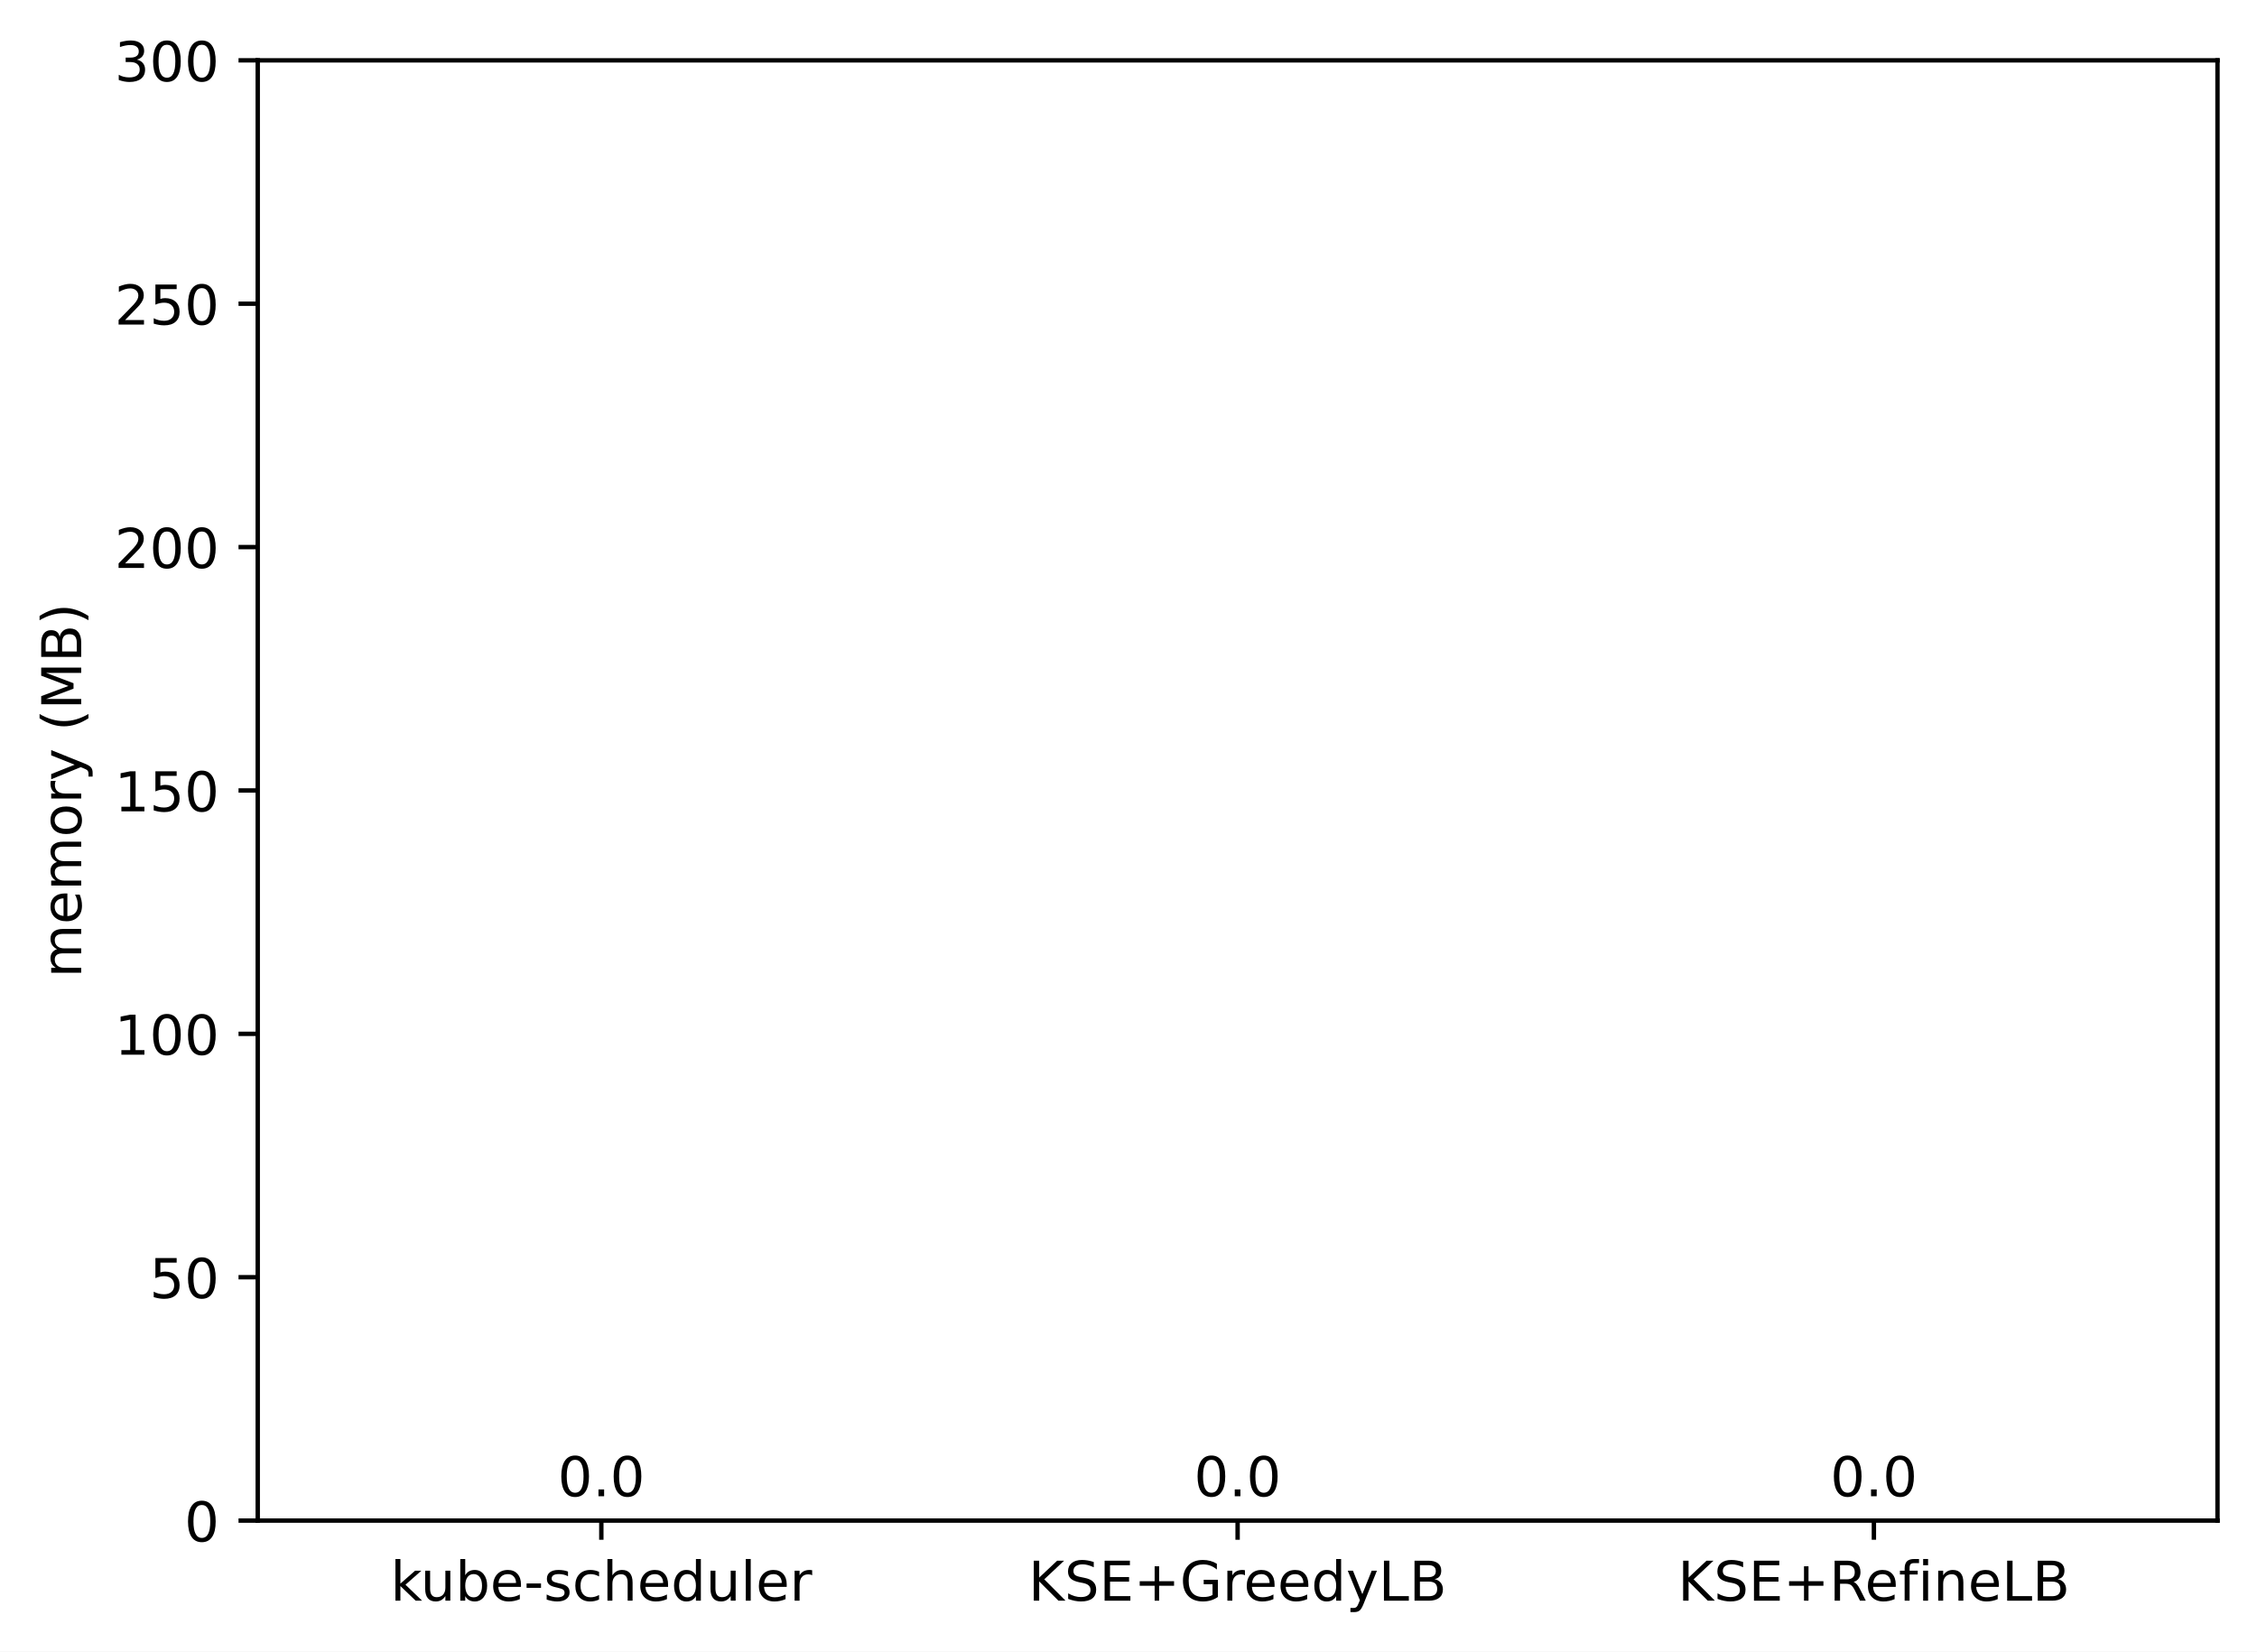
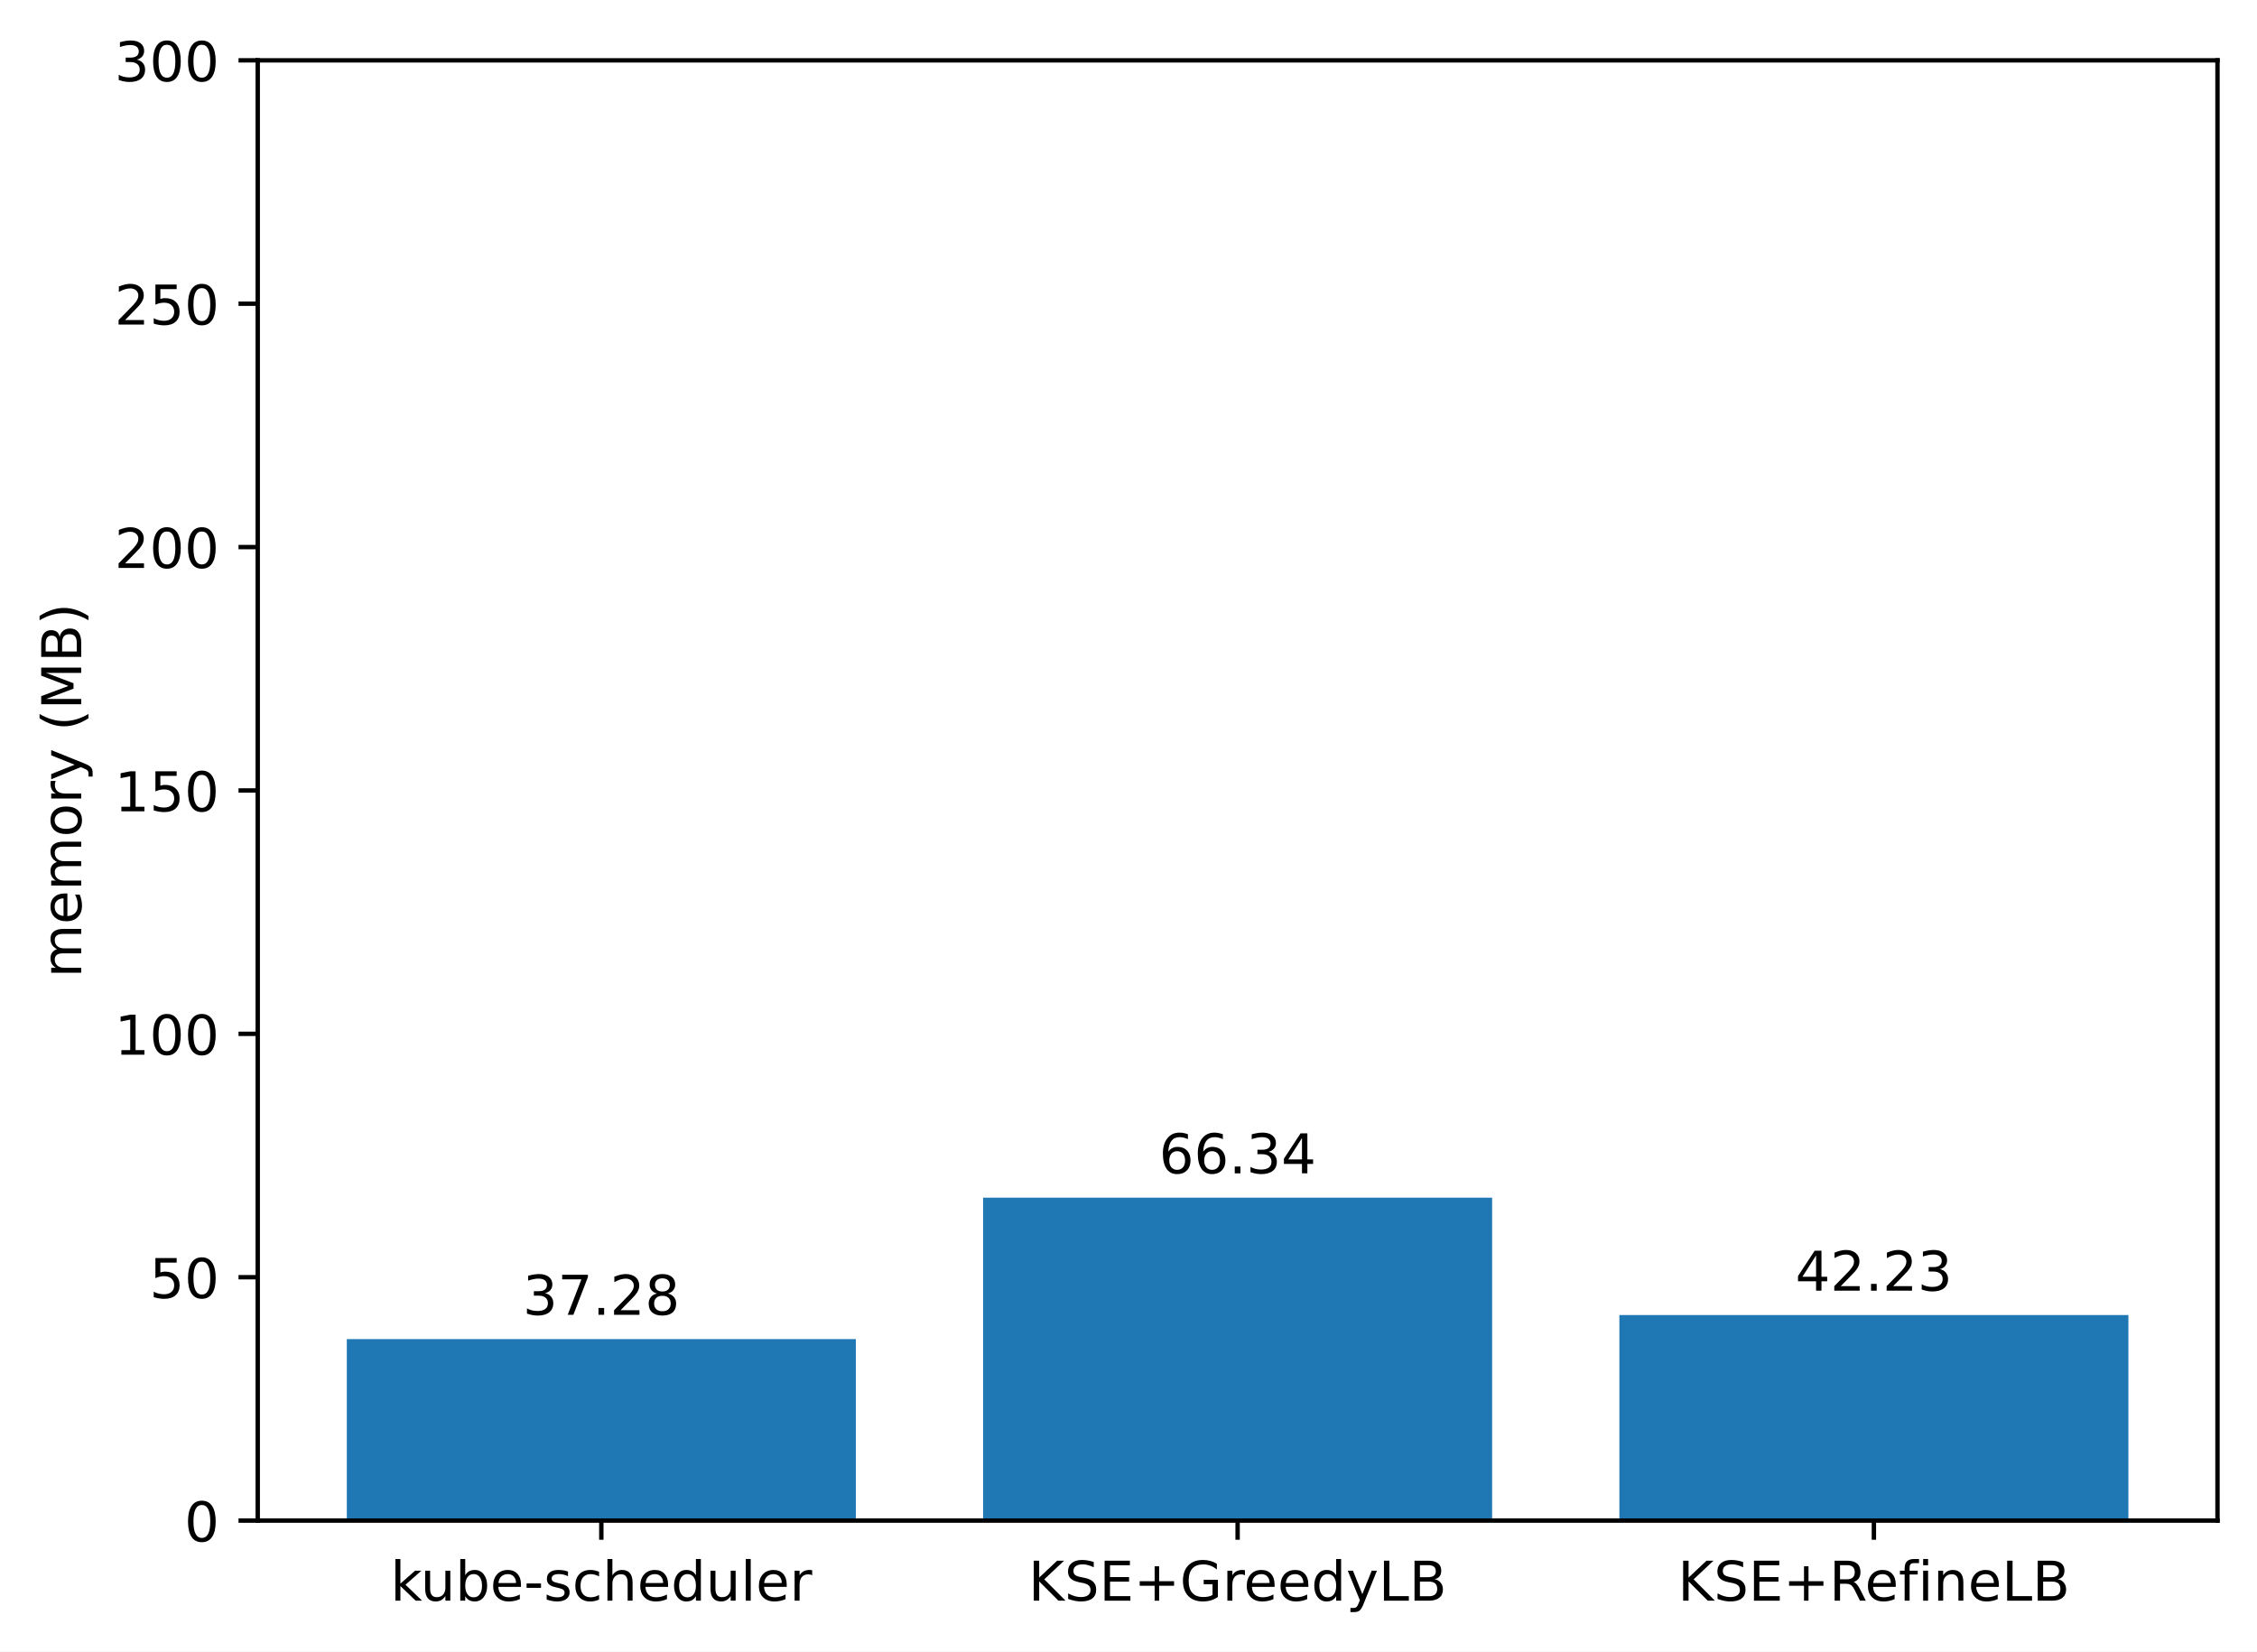
<svg xmlns="http://www.w3.org/2000/svg" xmlns:xlink="http://www.w3.org/1999/xlink" width="411.286pt" height="300.989pt" viewBox="0 0 411.286 300.989" version="1.1">
  <defs>
    <style type="text/css">*{stroke-linejoin: round; stroke-linecap: butt}</style>
  </defs>
  <g id="figure_1">
    <g id="patch_1">
      <path d="M 0 300.989  L 411.286 300.989  L 411.286 0  L 0 0  z " style="fill: #ffffff" />
    </g>
    <g id="axes_1">
      <g id="patch_2">
        <path d="M 46.966 277.111  L 404.086 277.111  L 404.086 10.999  L 46.966 10.999  z " style="fill: #ffffff" />
      </g>
      <g id="patch_3">
-         <path d="M 63.198 277.111  L 155.957 277.111  L 155.957 277.111  L 63.198 277.111  z " clip-path="url(#p6bf4529189)" style="fill: #1f77b4" />
+         <path d="M 63.198 277.111  L 155.957 277.111  L 155.957 244.042  L 63.198 244.042  z " clip-path="url(#p6d373d92dc)" style="fill: #1f77b4" />
      </g>
      <g id="patch_4">
-         <path d="M 179.146 277.111  L 271.905 277.111  L 271.905 277.111  L 179.146 277.111  z " clip-path="url(#p6bf4529189)" style="fill: #1f77b4" />
+         <path d="M 179.146 277.111  L 271.905 277.111  L 271.905 218.265  L 179.146 218.265  z " clip-path="url(#p6d373d92dc)" style="fill: #1f77b4" />
      </g>
      <g id="patch_5">
-         <path d="M 295.094 277.111  L 387.853 277.111  L 387.853 277.111  L 295.094 277.111  z " clip-path="url(#p6bf4529189)" style="fill: #1f77b4" />
+         <path d="M 295.094 277.111  L 387.853 277.111  L 387.853 239.652  L 295.094 239.652  z " clip-path="url(#p6d373d92dc)" style="fill: #1f77b4" />
      </g>
      <g id="matplotlib.axis_1">
        <g id="xtick_1">
          <g id="line2d_1">
            <defs>
-               <path id="m8ebfe694db" d="M 0 0  L 0 3.5  " style="stroke: #000000; stroke-width: 0.8" />
+               <path id="mb3fe8df578" d="M 0 0  L 0 3.5  " style="stroke: #000000; stroke-width: 0.8" />
            </defs>
            <g>
-               <use xlink:href="#m8ebfe694db" x="109.578" y="277.111" style="stroke: #000000; stroke-width: 0.8" />
+               <use xlink:href="#mb3fe8df578" x="109.578" y="277.111" style="stroke: #000000; stroke-width: 0.8" />
            </g>
          </g>
          <g id="text_1">
            <g transform="translate(71.15179 291.7097)scale(0.1 -0.1)">
              <defs>
                <path id="DejaVuSans-6b" d="M 581 4863  L 1159 4863  L 1159 1991  L 2875 3500  L 3609 3500  L 1753 1863  L 3688 0  L 2938 0  L 1159 1709  L 1159 0  L 581 0  L 581 4863  z " transform="scale(0.015625)" />
                <path id="DejaVuSans-75" d="M 544 1381  L 544 3500  L 1119 3500  L 1119 1403  Q 1119 906 1312 657  Q 1506 409 1894 409  Q 2359 409 2629 706  Q 2900 1003 2900 1516  L 2900 3500  L 3475 3500  L 3475 0  L 2900 0  L 2900 538  Q 2691 219 2414 64  Q 2138 -91 1772 -91  Q 1169 -91 856 284  Q 544 659 544 1381  z M 1991 3584  L 1991 3584  z " transform="scale(0.015625)" />
                <path id="DejaVuSans-62" d="M 3116 1747  Q 3116 2381 2855 2742  Q 2594 3103 2138 3103  Q 1681 3103 1420 2742  Q 1159 2381 1159 1747  Q 1159 1113 1420 752  Q 1681 391 2138 391  Q 2594 391 2855 752  Q 3116 1113 3116 1747  z M 1159 2969  Q 1341 3281 1617 3432  Q 1894 3584 2278 3584  Q 2916 3584 3314 3078  Q 3713 2572 3713 1747  Q 3713 922 3314 415  Q 2916 -91 2278 -91  Q 1894 -91 1617 61  Q 1341 213 1159 525  L 1159 0  L 581 0  L 581 4863  L 1159 4863  L 1159 2969  z " transform="scale(0.015625)" />
                <path id="DejaVuSans-65" d="M 3597 1894  L 3597 1613  L 953 1613  Q 991 1019 1311 708  Q 1631 397 2203 397  Q 2534 397 2845 478  Q 3156 559 3463 722  L 3463 178  Q 3153 47 2828 -22  Q 2503 -91 2169 -91  Q 1331 -91 842 396  Q 353 884 353 1716  Q 353 2575 817 3079  Q 1281 3584 2069 3584  Q 2775 3584 3186 3129  Q 3597 2675 3597 1894  z M 3022 2063  Q 3016 2534 2758 2815  Q 2500 3097 2075 3097  Q 1594 3097 1305 2825  Q 1016 2553 972 2059  L 3022 2063  z " transform="scale(0.015625)" />
                <path id="DejaVuSans-2d" d="M 313 2009  L 1997 2009  L 1997 1497  L 313 1497  L 313 2009  z " transform="scale(0.015625)" />
                <path id="DejaVuSans-73" d="M 2834 3397  L 2834 2853  Q 2591 2978 2328 3040  Q 2066 3103 1784 3103  Q 1356 3103 1142 2972  Q 928 2841 928 2578  Q 928 2378 1081 2264  Q 1234 2150 1697 2047  L 1894 2003  Q 2506 1872 2764 1633  Q 3022 1394 3022 966  Q 3022 478 2636 193  Q 2250 -91 1575 -91  Q 1294 -91 989 -36  Q 684 19 347 128  L 347 722  Q 666 556 975 473  Q 1284 391 1588 391  Q 1994 391 2212 530  Q 2431 669 2431 922  Q 2431 1156 2273 1281  Q 2116 1406 1581 1522  L 1381 1569  Q 847 1681 609 1914  Q 372 2147 372 2553  Q 372 3047 722 3315  Q 1072 3584 1716 3584  Q 2034 3584 2315 3537  Q 2597 3491 2834 3397  z " transform="scale(0.015625)" />
                <path id="DejaVuSans-63" d="M 3122 3366  L 3122 2828  Q 2878 2963 2633 3030  Q 2388 3097 2138 3097  Q 1578 3097 1268 2742  Q 959 2388 959 1747  Q 959 1106 1268 751  Q 1578 397 2138 397  Q 2388 397 2633 464  Q 2878 531 3122 666  L 3122 134  Q 2881 22 2623 -34  Q 2366 -91 2075 -91  Q 1284 -91 818 406  Q 353 903 353 1747  Q 353 2603 823 3093  Q 1294 3584 2113 3584  Q 2378 3584 2631 3529  Q 2884 3475 3122 3366  z " transform="scale(0.015625)" />
                <path id="DejaVuSans-68" d="M 3513 2113  L 3513 0  L 2938 0  L 2938 2094  Q 2938 2591 2744 2837  Q 2550 3084 2163 3084  Q 1697 3084 1428 2787  Q 1159 2491 1159 1978  L 1159 0  L 581 0  L 581 4863  L 1159 4863  L 1159 2956  Q 1366 3272 1645 3428  Q 1925 3584 2291 3584  Q 2894 3584 3203 3211  Q 3513 2838 3513 2113  z " transform="scale(0.015625)" />
                <path id="DejaVuSans-64" d="M 2906 2969  L 2906 4863  L 3481 4863  L 3481 0  L 2906 0  L 2906 525  Q 2725 213 2448 61  Q 2172 -91 1784 -91  Q 1150 -91 751 415  Q 353 922 353 1747  Q 353 2572 751 3078  Q 1150 3584 1784 3584  Q 2172 3584 2448 3432  Q 2725 3281 2906 2969  z M 947 1747  Q 947 1113 1208 752  Q 1469 391 1925 391  Q 2381 391 2643 752  Q 2906 1113 2906 1747  Q 2906 2381 2643 2742  Q 2381 3103 1925 3103  Q 1469 3103 1208 2742  Q 947 2381 947 1747  z " transform="scale(0.015625)" />
                <path id="DejaVuSans-6c" d="M 603 4863  L 1178 4863  L 1178 0  L 603 0  L 603 4863  z " transform="scale(0.015625)" />
                <path id="DejaVuSans-72" d="M 2631 2963  Q 2534 3019 2420 3045  Q 2306 3072 2169 3072  Q 1681 3072 1420 2755  Q 1159 2438 1159 1844  L 1159 0  L 581 0  L 581 3500  L 1159 3500  L 1159 2956  Q 1341 3275 1631 3429  Q 1922 3584 2338 3584  Q 2397 3584 2469 3576  Q 2541 3569 2628 3553  L 2631 2963  z " transform="scale(0.015625)" />
              </defs>
              <use xlink:href="#DejaVuSans-6b" />
              <use xlink:href="#DejaVuSans-75" x="54.785" />
              <use xlink:href="#DejaVuSans-62" x="118.164" />
              <use xlink:href="#DejaVuSans-65" x="181.641" />
              <use xlink:href="#DejaVuSans-2d" x="243.164" />
              <use xlink:href="#DejaVuSans-73" x="279.248" />
              <use xlink:href="#DejaVuSans-63" x="331.348" />
              <use xlink:href="#DejaVuSans-68" x="386.328" />
              <use xlink:href="#DejaVuSans-65" x="449.707" />
              <use xlink:href="#DejaVuSans-64" x="511.23" />
              <use xlink:href="#DejaVuSans-75" x="574.707" />
              <use xlink:href="#DejaVuSans-6c" x="638.086" />
              <use xlink:href="#DejaVuSans-65" x="665.869" />
              <use xlink:href="#DejaVuSans-72" x="727.393" />
            </g>
          </g>
        </g>
        <g id="xtick_2">
          <g id="line2d_2">
            <g>
-               <use xlink:href="#m8ebfe694db" x="225.526" y="277.111" style="stroke: #000000; stroke-width: 0.8" />
+               <use xlink:href="#mb3fe8df578" x="225.526" y="277.111" style="stroke: #000000; stroke-width: 0.8" />
            </g>
          </g>
          <g id="text_2">
            <g transform="translate(187.403 291.7097)scale(0.1 -0.1)">
              <defs>
                <path id="DejaVuSans-4b" d="M 628 4666  L 1259 4666  L 1259 2694  L 3353 4666  L 4166 4666  L 1850 2491  L 4331 0  L 3500 0  L 1259 2247  L 1259 0  L 628 0  L 628 4666  z " transform="scale(0.015625)" />
                <path id="DejaVuSans-53" d="M 3425 4513  L 3425 3897  Q 3066 4069 2747 4153  Q 2428 4238 2131 4238  Q 1616 4238 1336 4038  Q 1056 3838 1056 3469  Q 1056 3159 1242 3001  Q 1428 2844 1947 2747  L 2328 2669  Q 3034 2534 3370 2195  Q 3706 1856 3706 1288  Q 3706 609 3251 259  Q 2797 -91 1919 -91  Q 1588 -91 1214 -16  Q 841 59 441 206  L 441 856  Q 825 641 1194 531  Q 1563 422 1919 422  Q 2459 422 2753 634  Q 3047 847 3047 1241  Q 3047 1584 2836 1778  Q 2625 1972 2144 2069  L 1759 2144  Q 1053 2284 737 2584  Q 422 2884 422 3419  Q 422 4038 858 4394  Q 1294 4750 2059 4750  Q 2388 4750 2728 4690  Q 3069 4631 3425 4513  z " transform="scale(0.015625)" />
                <path id="DejaVuSans-45" d="M 628 4666  L 3578 4666  L 3578 4134  L 1259 4134  L 1259 2753  L 3481 2753  L 3481 2222  L 1259 2222  L 1259 531  L 3634 531  L 3634 0  L 628 0  L 628 4666  z " transform="scale(0.015625)" />
                <path id="DejaVuSans-2b" d="M 2944 4013  L 2944 2272  L 4684 2272  L 4684 1741  L 2944 1741  L 2944 0  L 2419 0  L 2419 1741  L 678 1741  L 678 2272  L 2419 2272  L 2419 4013  L 2944 4013  z " transform="scale(0.015625)" />
                <path id="DejaVuSans-47" d="M 3809 666  L 3809 1919  L 2778 1919  L 2778 2438  L 4434 2438  L 4434 434  Q 4069 175 3628 42  Q 3188 -91 2688 -91  Q 1594 -91 976 548  Q 359 1188 359 2328  Q 359 3472 976 4111  Q 1594 4750 2688 4750  Q 3144 4750 3555 4637  Q 3966 4525 4313 4306  L 4313 3634  Q 3963 3931 3569 4081  Q 3175 4231 2741 4231  Q 1884 4231 1454 3753  Q 1025 3275 1025 2328  Q 1025 1384 1454 906  Q 1884 428 2741 428  Q 3075 428 3337 486  Q 3600 544 3809 666  z " transform="scale(0.015625)" />
                <path id="DejaVuSans-79" d="M 2059 -325  Q 1816 -950 1584 -1140  Q 1353 -1331 966 -1331  L 506 -1331  L 506 -850  L 844 -850  Q 1081 -850 1212 -737  Q 1344 -625 1503 -206  L 1606 56  L 191 3500  L 800 3500  L 1894 763  L 2988 3500  L 3597 3500  L 2059 -325  z " transform="scale(0.015625)" />
                <path id="DejaVuSans-4c" d="M 628 4666  L 1259 4666  L 1259 531  L 3531 531  L 3531 0  L 628 0  L 628 4666  z " transform="scale(0.015625)" />
                <path id="DejaVuSans-42" d="M 1259 2228  L 1259 519  L 2272 519  Q 2781 519 3026 730  Q 3272 941 3272 1375  Q 3272 1813 3026 2020  Q 2781 2228 2272 2228  L 1259 2228  z M 1259 4147  L 1259 2741  L 2194 2741  Q 2656 2741 2882 2914  Q 3109 3088 3109 3444  Q 3109 3797 2882 3972  Q 2656 4147 2194 4147  L 1259 4147  z M 628 4666  L 2241 4666  Q 2963 4666 3353 4366  Q 3744 4066 3744 3513  Q 3744 3084 3544 2831  Q 3344 2578 2956 2516  Q 3422 2416 3680 2098  Q 3938 1781 3938 1306  Q 3938 681 3513 340  Q 3088 0 2303 0  L 628 0  L 628 4666  z " transform="scale(0.015625)" />
              </defs>
              <use xlink:href="#DejaVuSans-4b" />
              <use xlink:href="#DejaVuSans-53" x="65.576" />
              <use xlink:href="#DejaVuSans-45" x="129.053" />
              <use xlink:href="#DejaVuSans-2b" x="192.236" />
              <use xlink:href="#DejaVuSans-47" x="276.025" />
              <use xlink:href="#DejaVuSans-72" x="353.516" />
              <use xlink:href="#DejaVuSans-65" x="392.379" />
              <use xlink:href="#DejaVuSans-65" x="453.902" />
              <use xlink:href="#DejaVuSans-64" x="515.426" />
              <use xlink:href="#DejaVuSans-79" x="578.902" />
              <use xlink:href="#DejaVuSans-4c" x="638.082" />
              <use xlink:href="#DejaVuSans-42" x="693.795" />
            </g>
          </g>
        </g>
        <g id="xtick_3">
          <g id="line2d_3">
            <g>
-               <use xlink:href="#m8ebfe694db" x="341.474" y="277.111" style="stroke: #000000; stroke-width: 0.8" />
+               <use xlink:href="#mb3fe8df578" x="341.474" y="277.111" style="stroke: #000000; stroke-width: 0.8" />
            </g>
          </g>
          <g id="text_3">
            <g transform="translate(305.7346 291.7097)scale(0.1 -0.1)">
              <defs>
                <path id="DejaVuSans-52" d="M 2841 2188  Q 3044 2119 3236 1894  Q 3428 1669 3622 1275  L 4263 0  L 3584 0  L 2988 1197  Q 2756 1666 2539 1819  Q 2322 1972 1947 1972  L 1259 1972  L 1259 0  L 628 0  L 628 4666  L 2053 4666  Q 2853 4666 3247 4331  Q 3641 3997 3641 3322  Q 3641 2881 3436 2590  Q 3231 2300 2841 2188  z M 1259 4147  L 1259 2491  L 2053 2491  Q 2509 2491 2742 2702  Q 2975 2913 2975 3322  Q 2975 3731 2742 3939  Q 2509 4147 2053 4147  L 1259 4147  z " transform="scale(0.015625)" />
                <path id="DejaVuSans-66" d="M 2375 4863  L 2375 4384  L 1825 4384  Q 1516 4384 1395 4259  Q 1275 4134 1275 3809  L 1275 3500  L 2222 3500  L 2222 3053  L 1275 3053  L 1275 0  L 697 0  L 697 3053  L 147 3053  L 147 3500  L 697 3500  L 697 3744  Q 697 4328 969 4595  Q 1241 4863 1831 4863  L 2375 4863  z " transform="scale(0.015625)" />
                <path id="DejaVuSans-69" d="M 603 3500  L 1178 3500  L 1178 0  L 603 0  L 603 3500  z M 603 4863  L 1178 4863  L 1178 4134  L 603 4134  L 603 4863  z " transform="scale(0.015625)" />
                <path id="DejaVuSans-6e" d="M 3513 2113  L 3513 0  L 2938 0  L 2938 2094  Q 2938 2591 2744 2837  Q 2550 3084 2163 3084  Q 1697 3084 1428 2787  Q 1159 2491 1159 1978  L 1159 0  L 581 0  L 581 3500  L 1159 3500  L 1159 2956  Q 1366 3272 1645 3428  Q 1925 3584 2291 3584  Q 2894 3584 3203 3211  Q 3513 2838 3513 2113  z " transform="scale(0.015625)" />
              </defs>
              <use xlink:href="#DejaVuSans-4b" />
              <use xlink:href="#DejaVuSans-53" x="65.576" />
              <use xlink:href="#DejaVuSans-45" x="129.053" />
              <use xlink:href="#DejaVuSans-2b" x="192.236" />
              <use xlink:href="#DejaVuSans-52" x="276.025" />
              <use xlink:href="#DejaVuSans-65" x="341.008" />
              <use xlink:href="#DejaVuSans-66" x="402.531" />
              <use xlink:href="#DejaVuSans-69" x="437.736" />
              <use xlink:href="#DejaVuSans-6e" x="465.52" />
              <use xlink:href="#DejaVuSans-65" x="528.898" />
              <use xlink:href="#DejaVuSans-4c" x="590.422" />
              <use xlink:href="#DejaVuSans-42" x="646.135" />
            </g>
          </g>
        </g>
      </g>
      <g id="matplotlib.axis_2">
        <g id="ytick_1">
          <g id="line2d_4">
            <defs>
-               <path id="mccf48dd8a8" d="M 0 0  L -3.5 0  " style="stroke: #000000; stroke-width: 0.8" />
+               <path id="mc0bfe30b97" d="M 0 0  L -3.5 0  " style="stroke: #000000; stroke-width: 0.8" />
            </defs>
            <g>
-               <use xlink:href="#mccf48dd8a8" x="46.966" y="277.111" style="stroke: #000000; stroke-width: 0.8" />
+               <use xlink:href="#mc0bfe30b97" x="46.966" y="277.111" style="stroke: #000000; stroke-width: 0.8" />
            </g>
          </g>
          <g id="text_4">
            <g transform="translate(33.60312 280.9104)scale(0.1 -0.1)">
              <defs>
                <path id="DejaVuSans-30" d="M 2034 4250  Q 1547 4250 1301 3770  Q 1056 3291 1056 2328  Q 1056 1369 1301 889  Q 1547 409 2034 409  Q 2525 409 2770 889  Q 3016 1369 3016 2328  Q 3016 3291 2770 3770  Q 2525 4250 2034 4250  z M 2034 4750  Q 2819 4750 3233 4129  Q 3647 3509 3647 2328  Q 3647 1150 3233 529  Q 2819 -91 2034 -91  Q 1250 -91 836 529  Q 422 1150 422 2328  Q 422 3509 836 4129  Q 1250 4750 2034 4750  z " transform="scale(0.015625)" />
              </defs>
              <use xlink:href="#DejaVuSans-30" />
            </g>
          </g>
        </g>
        <g id="ytick_2">
          <g id="line2d_5">
            <g>
-               <use xlink:href="#mccf48dd8a8" x="46.966" y="232.759" style="stroke: #000000; stroke-width: 0.8" />
+               <use xlink:href="#mc0bfe30b97" x="46.966" y="232.759" style="stroke: #000000; stroke-width: 0.8" />
            </g>
          </g>
          <g id="text_5">
            <g transform="translate(27.24063 236.5584)scale(0.1 -0.1)">
              <defs>
                <path id="DejaVuSans-35" d="M 691 4666  L 3169 4666  L 3169 4134  L 1269 4134  L 1269 2991  Q 1406 3038 1543 3061  Q 1681 3084 1819 3084  Q 2600 3084 3056 2656  Q 3513 2228 3513 1497  Q 3513 744 3044 326  Q 2575 -91 1722 -91  Q 1428 -91 1123 -41  Q 819 9 494 109  L 494 744  Q 775 591 1075 516  Q 1375 441 1709 441  Q 2250 441 2565 725  Q 2881 1009 2881 1497  Q 2881 1984 2565 2268  Q 2250 2553 1709 2553  Q 1456 2553 1204 2497  Q 953 2441 691 2322  L 691 4666  z " transform="scale(0.015625)" />
              </defs>
              <use xlink:href="#DejaVuSans-35" />
              <use xlink:href="#DejaVuSans-30" x="63.623" />
            </g>
          </g>
        </g>
        <g id="ytick_3">
          <g id="line2d_6">
            <g>
-               <use xlink:href="#mccf48dd8a8" x="46.966" y="188.407" style="stroke: #000000; stroke-width: 0.8" />
+               <use xlink:href="#mc0bfe30b97" x="46.966" y="188.407" style="stroke: #000000; stroke-width: 0.8" />
            </g>
          </g>
          <g id="text_6">
            <g transform="translate(20.87813 192.2064)scale(0.1 -0.1)">
              <defs>
                <path id="DejaVuSans-31" d="M 794 531  L 1825 531  L 1825 4091  L 703 3866  L 703 4441  L 1819 4666  L 2450 4666  L 2450 531  L 3481 531  L 3481 0  L 794 0  L 794 531  z " transform="scale(0.015625)" />
              </defs>
              <use xlink:href="#DejaVuSans-31" />
              <use xlink:href="#DejaVuSans-30" x="63.623" />
              <use xlink:href="#DejaVuSans-30" x="127.246" />
            </g>
          </g>
        </g>
        <g id="ytick_4">
          <g id="line2d_7">
            <g>
-               <use xlink:href="#mccf48dd8a8" x="46.966" y="144.055" style="stroke: #000000; stroke-width: 0.8" />
+               <use xlink:href="#mc0bfe30b97" x="46.966" y="144.055" style="stroke: #000000; stroke-width: 0.8" />
            </g>
          </g>
          <g id="text_7">
            <g transform="translate(20.87813 147.8544)scale(0.1 -0.1)">
              <use xlink:href="#DejaVuSans-31" />
              <use xlink:href="#DejaVuSans-35" x="63.623" />
              <use xlink:href="#DejaVuSans-30" x="127.246" />
            </g>
          </g>
        </g>
        <g id="ytick_5">
          <g id="line2d_8">
            <g>
-               <use xlink:href="#mccf48dd8a8" x="46.966" y="99.703" style="stroke: #000000; stroke-width: 0.8" />
+               <use xlink:href="#mc0bfe30b97" x="46.966" y="99.703" style="stroke: #000000; stroke-width: 0.8" />
            </g>
          </g>
          <g id="text_8">
            <g transform="translate(20.87813 103.5024)scale(0.1 -0.1)">
              <defs>
                <path id="DejaVuSans-32" d="M 1228 531  L 3431 531  L 3431 0  L 469 0  L 469 531  Q 828 903 1448 1529  Q 2069 2156 2228 2338  Q 2531 2678 2651 2914  Q 2772 3150 2772 3378  Q 2772 3750 2511 3984  Q 2250 4219 1831 4219  Q 1534 4219 1204 4116  Q 875 4013 500 3803  L 500 4441  Q 881 4594 1212 4672  Q 1544 4750 1819 4750  Q 2544 4750 2975 4387  Q 3406 4025 3406 3419  Q 3406 3131 3298 2873  Q 3191 2616 2906 2266  Q 2828 2175 2409 1742  Q 1991 1309 1228 531  z " transform="scale(0.015625)" />
              </defs>
              <use xlink:href="#DejaVuSans-32" />
              <use xlink:href="#DejaVuSans-30" x="63.623" />
              <use xlink:href="#DejaVuSans-30" x="127.246" />
            </g>
          </g>
        </g>
        <g id="ytick_6">
          <g id="line2d_9">
            <g>
-               <use xlink:href="#mccf48dd8a8" x="46.966" y="55.351" style="stroke: #000000; stroke-width: 0.8" />
+               <use xlink:href="#mc0bfe30b97" x="46.966" y="55.351" style="stroke: #000000; stroke-width: 0.8" />
            </g>
          </g>
          <g id="text_9">
            <g transform="translate(20.87813 59.15044)scale(0.1 -0.1)">
              <use xlink:href="#DejaVuSans-32" />
              <use xlink:href="#DejaVuSans-35" x="63.623" />
              <use xlink:href="#DejaVuSans-30" x="127.246" />
            </g>
          </g>
        </g>
        <g id="ytick_7">
          <g id="line2d_10">
            <g>
-               <use xlink:href="#mccf48dd8a8" x="46.966" y="10.999" style="stroke: #000000; stroke-width: 0.8" />
+               <use xlink:href="#mc0bfe30b97" x="46.966" y="10.999" style="stroke: #000000; stroke-width: 0.8" />
            </g>
          </g>
          <g id="text_10">
            <g transform="translate(20.87813 14.79844)scale(0.1 -0.1)">
              <defs>
                <path id="DejaVuSans-33" d="M 2597 2516  Q 3050 2419 3304 2112  Q 3559 1806 3559 1356  Q 3559 666 3084 287  Q 2609 -91 1734 -91  Q 1441 -91 1130 -33  Q 819 25 488 141  L 488 750  Q 750 597 1062 519  Q 1375 441 1716 441  Q 2309 441 2620 675  Q 2931 909 2931 1356  Q 2931 1769 2642 2001  Q 2353 2234 1838 2234  L 1294 2234  L 1294 2753  L 1863 2753  Q 2328 2753 2575 2939  Q 2822 3125 2822 3475  Q 2822 3834 2567 4026  Q 2313 4219 1838 4219  Q 1578 4219 1281 4162  Q 984 4106 628 3988  L 628 4550  Q 988 4650 1302 4700  Q 1616 4750 1894 4750  Q 2613 4750 3031 4423  Q 3450 4097 3450 3541  Q 3450 3153 3228 2886  Q 3006 2619 2597 2516  z " transform="scale(0.015625)" />
              </defs>
              <use xlink:href="#DejaVuSans-33" />
              <use xlink:href="#DejaVuSans-30" x="63.623" />
              <use xlink:href="#DejaVuSans-30" x="127.246" />
            </g>
          </g>
        </g>
        <g id="text_11">
          <g transform="translate(14.79844 178.1818)rotate(-90)scale(0.1 -0.1)">
            <defs>
              <path id="DejaVuSans-6d" d="M 3328 2828  Q 3544 3216 3844 3400  Q 4144 3584 4550 3584  Q 5097 3584 5394 3201  Q 5691 2819 5691 2113  L 5691 0  L 5113 0  L 5113 2094  Q 5113 2597 4934 2840  Q 4756 3084 4391 3084  Q 3944 3084 3684 2787  Q 3425 2491 3425 1978  L 3425 0  L 2847 0  L 2847 2094  Q 2847 2600 2669 2842  Q 2491 3084 2119 3084  Q 1678 3084 1418 2786  Q 1159 2488 1159 1978  L 1159 0  L 581 0  L 581 3500  L 1159 3500  L 1159 2956  Q 1356 3278 1631 3431  Q 1906 3584 2284 3584  Q 2666 3584 2933 3390  Q 3200 3197 3328 2828  z " transform="scale(0.015625)" />
              <path id="DejaVuSans-6f" d="M 1959 3097  Q 1497 3097 1228 2736  Q 959 2375 959 1747  Q 959 1119 1226 758  Q 1494 397 1959 397  Q 2419 397 2687 759  Q 2956 1122 2956 1747  Q 2956 2369 2687 2733  Q 2419 3097 1959 3097  z M 1959 3584  Q 2709 3584 3137 3096  Q 3566 2609 3566 1747  Q 3566 888 3137 398  Q 2709 -91 1959 -91  Q 1206 -91 779 398  Q 353 888 353 1747  Q 353 2609 779 3096  Q 1206 3584 1959 3584  z " transform="scale(0.015625)" />
              <path id="DejaVuSans-20" transform="scale(0.015625)" />
              <path id="DejaVuSans-28" d="M 1984 4856  Q 1566 4138 1362 3434  Q 1159 2731 1159 2009  Q 1159 1288 1364 580  Q 1569 -128 1984 -844  L 1484 -844  Q 1016 -109 783 600  Q 550 1309 550 2009  Q 550 2706 781 3412  Q 1013 4119 1484 4856  L 1984 4856  z " transform="scale(0.015625)" />
              <path id="DejaVuSans-4d" d="M 628 4666  L 1569 4666  L 2759 1491  L 3956 4666  L 4897 4666  L 4897 0  L 4281 0  L 4281 4097  L 3078 897  L 2444 897  L 1241 4097  L 1241 0  L 628 0  L 628 4666  z " transform="scale(0.015625)" />
              <path id="DejaVuSans-29" d="M 513 4856  L 1013 4856  Q 1481 4119 1714 3412  Q 1947 2706 1947 2009  Q 1947 1309 1714 600  Q 1481 -109 1013 -844  L 513 -844  Q 928 -128 1133 580  Q 1338 1288 1338 2009  Q 1338 2731 1133 3434  Q 928 4138 513 4856  z " transform="scale(0.015625)" />
            </defs>
            <use xlink:href="#DejaVuSans-6d" />
            <use xlink:href="#DejaVuSans-65" x="97.412" />
            <use xlink:href="#DejaVuSans-6d" x="158.936" />
            <use xlink:href="#DejaVuSans-6f" x="256.348" />
            <use xlink:href="#DejaVuSans-72" x="317.529" />
            <use xlink:href="#DejaVuSans-79" x="358.643" />
            <use xlink:href="#DejaVuSans-20" x="417.822" />
            <use xlink:href="#DejaVuSans-28" x="449.609" />
            <use xlink:href="#DejaVuSans-4d" x="488.623" />
            <use xlink:href="#DejaVuSans-42" x="574.902" />
            <use xlink:href="#DejaVuSans-29" x="643.506" />
          </g>
        </g>
      </g>
      <g id="patch_6">
        <path d="M 46.966 277.111  L 46.966 10.999  " style="fill: none; stroke: #000000; stroke-width: 0.8; stroke-linejoin: miter; stroke-linecap: square" />
      </g>
      <g id="patch_7">
        <path d="M 404.086 277.111  L 404.086 10.999  " style="fill: none; stroke: #000000; stroke-width: 0.8; stroke-linejoin: miter; stroke-linecap: square" />
      </g>
      <g id="patch_8">
        <path d="M 46.966 277.111  L 404.086 277.111  " style="fill: none; stroke: #000000; stroke-width: 0.8; stroke-linejoin: miter; stroke-linecap: square" />
      </g>
      <g id="patch_9">
        <path d="M 46.966 10.999  L 404.086 10.999  " style="fill: none; stroke: #000000; stroke-width: 0.8; stroke-linejoin: miter; stroke-linecap: square" />
      </g>
      <g id="text_12">
-         <g transform="translate(101.626 272.676)scale(0.1 -0.1)">
+         <g transform="translate(95.26351 239.6072)scale(0.1 -0.1)">
          <defs>
+             <path id="DejaVuSans-37" d="M 525 4666  L 3525 4666  L 3525 4397  L 1831 0  L 1172 0  L 2766 4134  L 525 4134  L 525 4666  z " transform="scale(0.015625)" />
            <path id="DejaVuSans-2e" d="M 684 794  L 1344 794  L 1344 0  L 684 0  L 684 794  z " transform="scale(0.015625)" />
+             <path id="DejaVuSans-38" d="M 2034 2216  Q 1584 2216 1326 1975  Q 1069 1734 1069 1313  Q 1069 891 1326 650  Q 1584 409 2034 409  Q 2484 409 2743 651  Q 3003 894 3003 1313  Q 3003 1734 2745 1975  Q 2488 2216 2034 2216  z M 1403 2484  Q 997 2584 770 2862  Q 544 3141 544 3541  Q 544 4100 942 4425  Q 1341 4750 2034 4750  Q 2731 4750 3128 4425  Q 3525 4100 3525 3541  Q 3525 3141 3298 2862  Q 3072 2584 2669 2484  Q 3125 2378 3379 2068  Q 3634 1759 3634 1313  Q 3634 634 3220 271  Q 2806 -91 2034 -91  Q 1263 -91 848 271  Q 434 634 434 1313  Q 434 1759 690 2068  Q 947 2378 1403 2484  z M 1172 3481  Q 1172 3119 1398 2916  Q 1625 2713 2034 2713  Q 2441 2713 2670 2916  Q 2900 3119 2900 3481  Q 2900 3844 2670 4047  Q 2441 4250 2034 4250  Q 1625 4250 1398 4047  Q 1172 3844 1172 3481  z " transform="scale(0.015625)" />
          </defs>
-           <use xlink:href="#DejaVuSans-30" />
-           <use xlink:href="#DejaVuSans-2e" x="63.623" />
-           <use xlink:href="#DejaVuSans-30" x="95.41" />
+           <use xlink:href="#DejaVuSans-33" />
+           <use xlink:href="#DejaVuSans-37" x="63.623" />
+           <use xlink:href="#DejaVuSans-2e" x="127.246" />
+           <use xlink:href="#DejaVuSans-32" x="159.033" />
+           <use xlink:href="#DejaVuSans-38" x="222.656" />
        </g>
      </g>
      <g id="text_13">
-         <g transform="translate(217.5741 272.676)scale(0.1 -0.1)">
-           <use xlink:href="#DejaVuSans-30" />
-           <use xlink:href="#DejaVuSans-2e" x="63.623" />
-           <use xlink:href="#DejaVuSans-30" x="95.41" />
+         <g transform="translate(211.2116 213.8298)scale(0.1 -0.1)">
+           <defs>
+             <path id="DejaVuSans-36" d="M 2113 2584  Q 1688 2584 1439 2293  Q 1191 2003 1191 1497  Q 1191 994 1439 701  Q 1688 409 2113 409  Q 2538 409 2786 701  Q 3034 994 3034 1497  Q 3034 2003 2786 2293  Q 2538 2584 2113 2584  z M 3366 4563  L 3366 3988  Q 3128 4100 2886 4159  Q 2644 4219 2406 4219  Q 1781 4219 1451 3797  Q 1122 3375 1075 2522  Q 1259 2794 1537 2939  Q 1816 3084 2150 3084  Q 2853 3084 3261 2657  Q 3669 2231 3669 1497  Q 3669 778 3244 343  Q 2819 -91 2113 -91  Q 1303 -91 875 529  Q 447 1150 447 2328  Q 447 3434 972 4092  Q 1497 4750 2381 4750  Q 2619 4750 2861 4703  Q 3103 4656 3366 4563  z " transform="scale(0.015625)" />
+             <path id="DejaVuSans-34" d="M 2419 4116  L 825 1625  L 2419 1625  L 2419 4116  z M 2253 4666  L 3047 4666  L 3047 1625  L 3713 1625  L 3713 1100  L 3047 1100  L 3047 0  L 2419 0  L 2419 1100  L 313 1100  L 313 1709  L 2253 4666  z " transform="scale(0.015625)" />
+           </defs>
+           <use xlink:href="#DejaVuSans-36" />
+           <use xlink:href="#DejaVuSans-36" x="63.623" />
+           <use xlink:href="#DejaVuSans-2e" x="127.246" />
+           <use xlink:href="#DejaVuSans-33" x="159.033" />
+           <use xlink:href="#DejaVuSans-34" x="222.656" />
        </g>
      </g>
      <g id="text_14">
-         <g transform="translate(333.5221 272.676)scale(0.1 -0.1)">
-           <use xlink:href="#DejaVuSans-30" />
-           <use xlink:href="#DejaVuSans-2e" x="63.623" />
-           <use xlink:href="#DejaVuSans-30" x="95.41" />
+         <g transform="translate(327.1596 235.2163)scale(0.1 -0.1)">
+           <use xlink:href="#DejaVuSans-34" />
+           <use xlink:href="#DejaVuSans-32" x="63.623" />
+           <use xlink:href="#DejaVuSans-2e" x="127.246" />
+           <use xlink:href="#DejaVuSans-32" x="159.033" />
+           <use xlink:href="#DejaVuSans-33" x="222.656" />
        </g>
      </g>
    </g>
  </g>
  <defs>
-     <clipPath id="p6bf4529189">
+     <clipPath id="p6d373d92dc">
      <rect x="46.966" y="10.999" width="357.12" height="266.112" />
    </clipPath>
  </defs>
</svg>
